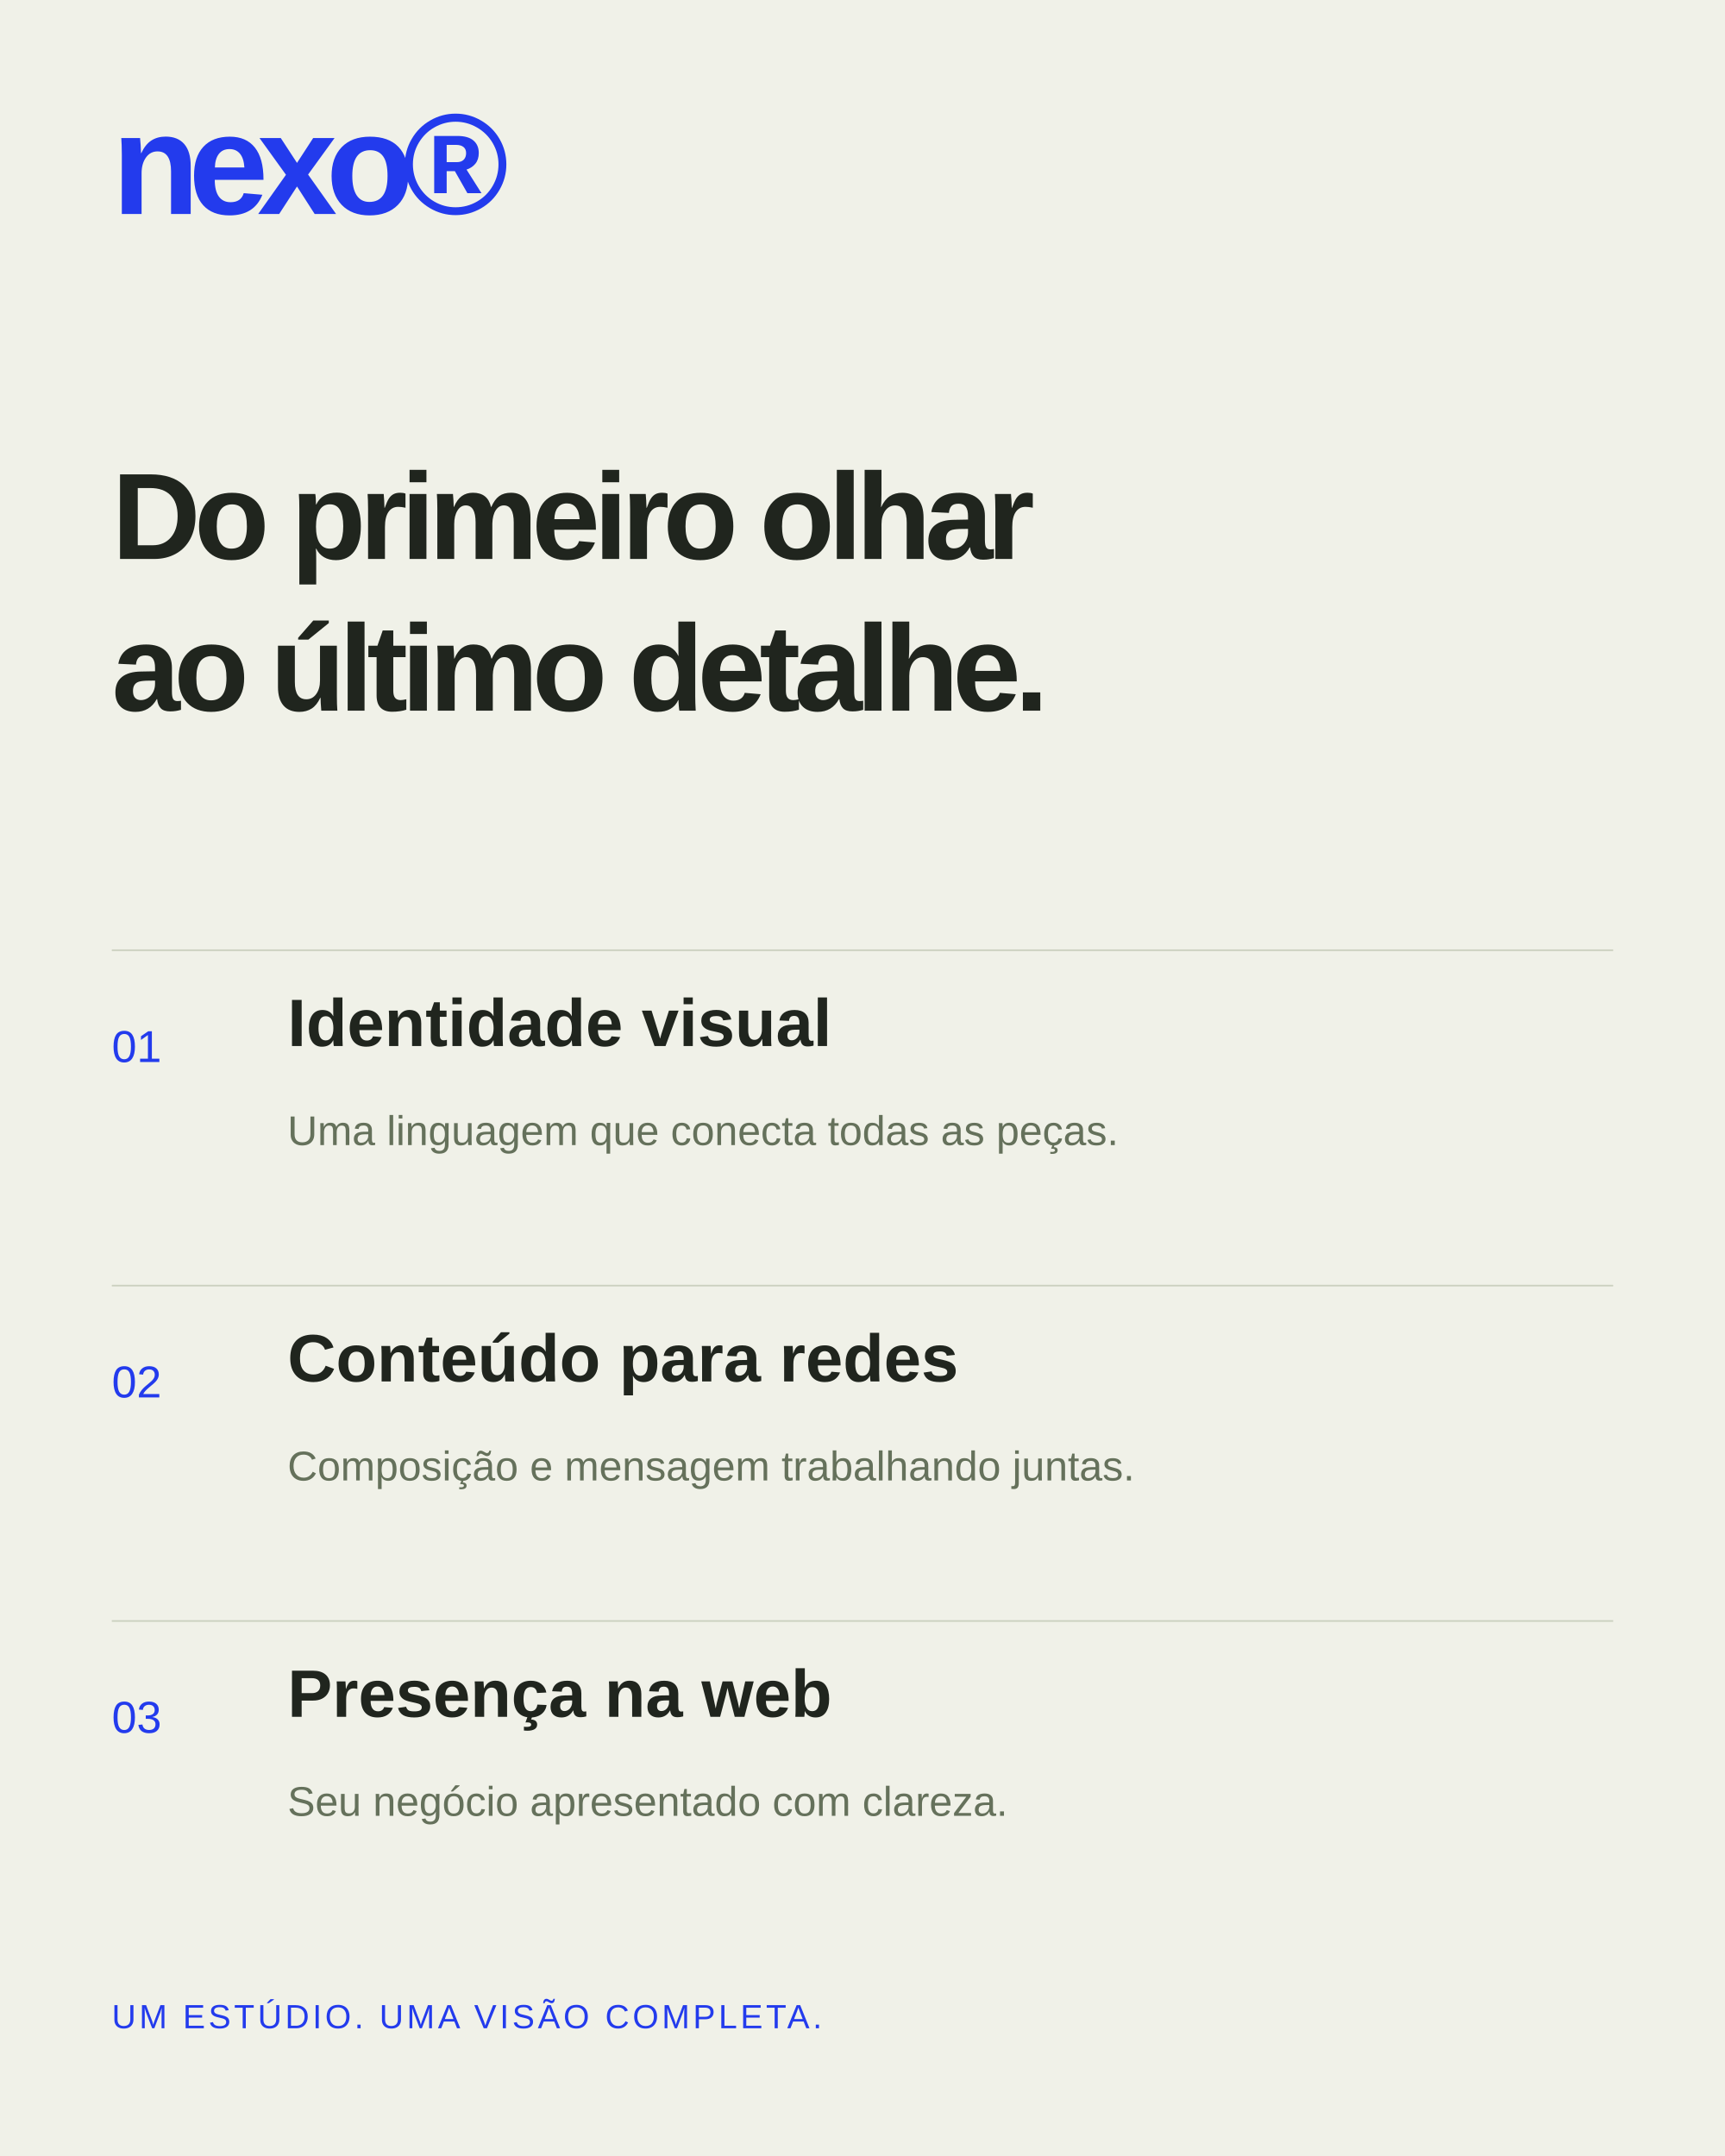
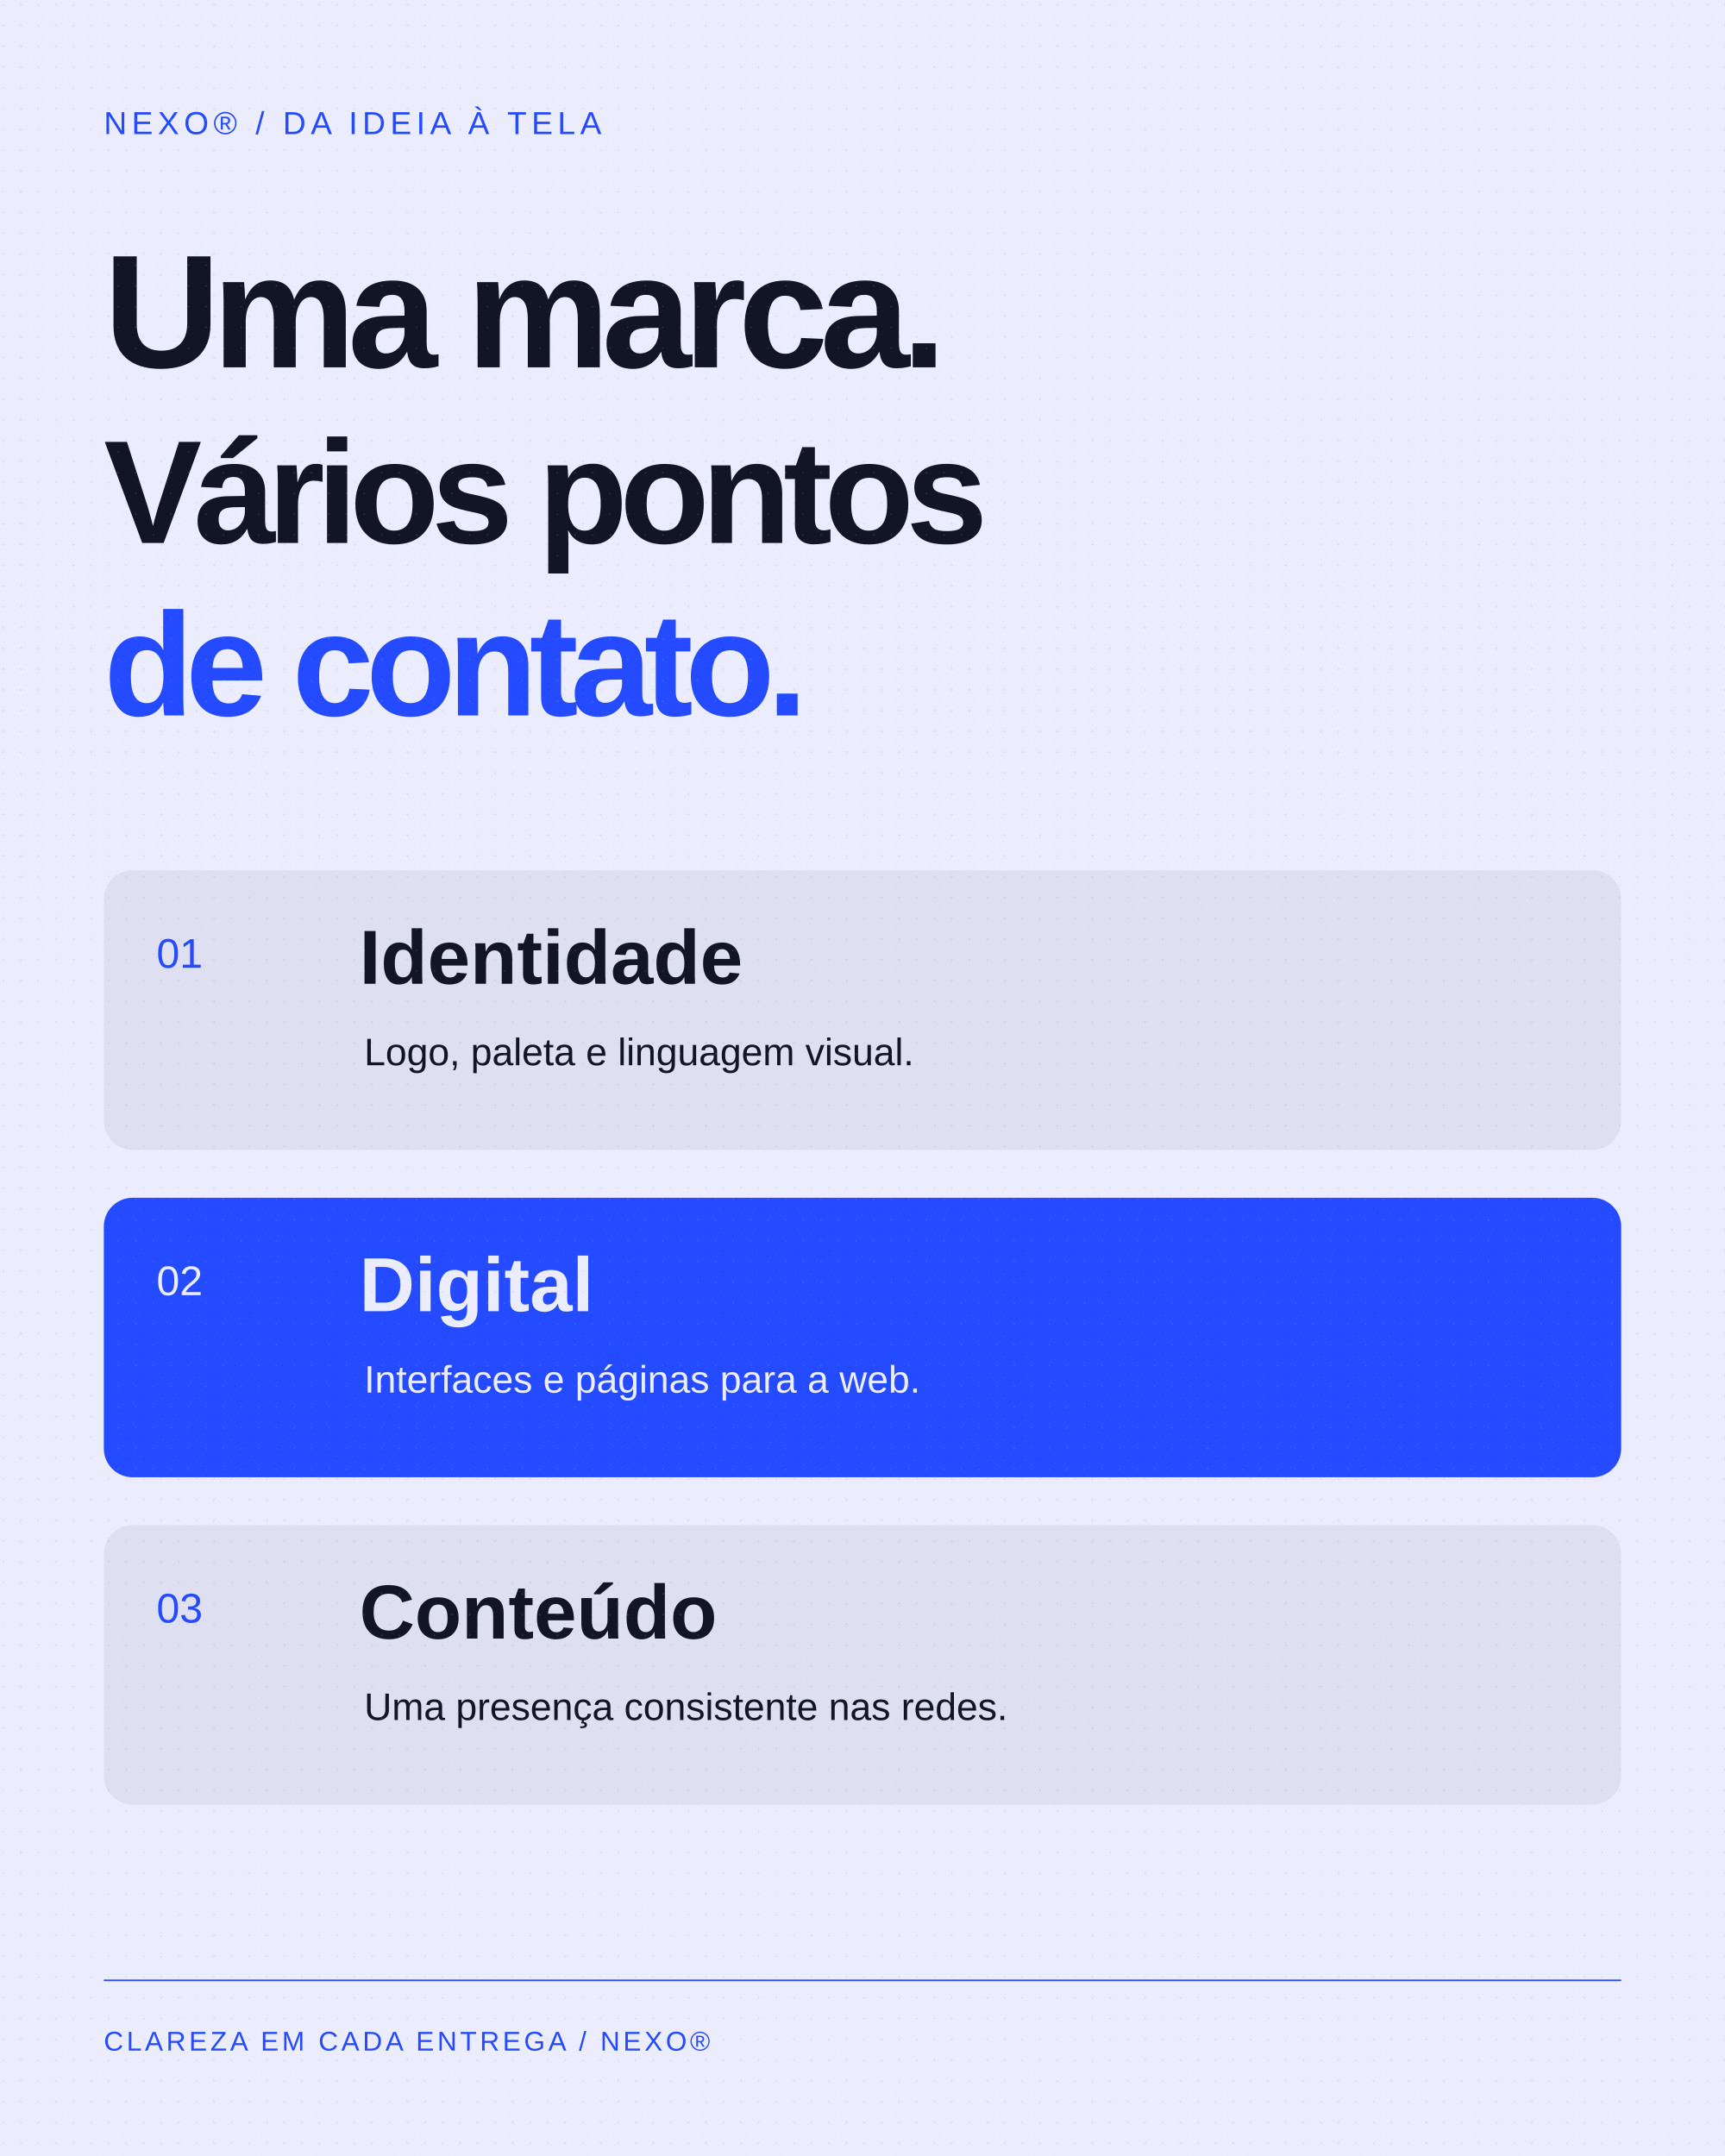
- <svg xmlns="http://www.w3.org/2000/svg" width="1080" height="1350" viewBox="0 0 1080 1350">
-   <rect width="1080" height="1350" fill="#f0f1e8" />
-   <text x="70" y="134" fill="#233bed" font-size="90" font-family="Arial, sans-serif" font-weight="700" letter-spacing="-7">nexo®</text>
-   <text x="70" y="350" fill="#20251e" font-size="77" font-family="Arial, sans-serif" font-weight="700" letter-spacing="-4">Do primeiro olhar</text>
-   <text x="70" y="445" fill="#20251e" font-size="77" font-family="Arial, sans-serif" font-weight="700" letter-spacing="-4">ao último detalhe.</text>
-   <path d="M70 595H1010" stroke="#cbd0bf" />
-   <text x="70" y="665" fill="#233bed" font-size="28" font-family="Arial, sans-serif">01</text>
-   <text x="180" y="655" fill="#20251e" font-size="42" font-family="Arial, sans-serif" font-weight="700">Identidade visual</text>
-   <text x="180" y="717" fill="#65715b" font-size="26" font-family="Arial, sans-serif">Uma linguagem que conecta todas as peças.</text>
-   <path d="M70 805H1010" stroke="#cbd0bf" />
-   <text x="70" y="875" fill="#233bed" font-size="28" font-family="Arial, sans-serif">02</text>
-   <text x="180" y="865" fill="#20251e" font-size="42" font-family="Arial, sans-serif" font-weight="700">Conteúdo para redes</text>
-   <text x="180" y="927" fill="#65715b" font-size="26" font-family="Arial, sans-serif">Composição e mensagem trabalhando juntas.</text>
-   <path d="M70 1015H1010" stroke="#cbd0bf" />
-   <text x="70" y="1085" fill="#233bed" font-size="28" font-family="Arial, sans-serif">03</text>
-   <text x="180" y="1075" fill="#20251e" font-size="42" font-family="Arial, sans-serif" font-weight="700">Presença na web</text>
-   <text x="180" y="1137" fill="#65715b" font-size="26" font-family="Arial, sans-serif">Seu negócio apresentado com clareza.</text>
-   <text x="70" y="1270" fill="#233bed" font-size="21" font-family="Arial, sans-serif" letter-spacing="2">UM ESTÚDIO. UMA VISÃO COMPLETA.</text>
+ <svg xmlns="http://www.w3.org/2000/svg" width="1080" height="1350" viewBox="0 0 1080 1350" role="img">
+   <defs>
+     <pattern id="grain" width="11" height="13" patternUnits="userSpaceOnUse">
+       <circle cx="2" cy="3" r=".6" fill="#000" opacity=".06" />
+       <circle cx="8" cy="10" r=".5" fill="#fff" opacity=".15" />
+     </pattern>
+     <filter id="shadow" x="-40%" y="-40%" width="180%" height="180%">
+       <feDropShadow dx="9" dy="16" stdDeviation="14" flood-opacity=".17" />
+     </filter>
+   </defs>
+   <rect x="0" y="0" width="1080" height="1350" rx="0" fill="#ececff" />
+   <text x="65" y="84" fill="#244bff" font-family="Arial, sans-serif" font-size="20" font-weight="400" letter-spacing="3">NEXO® / DA IDEIA À TELA</text>
+   <text x="65" y="230" fill="#111525" font-family="Arial, sans-serif" font-size="101" font-weight="700" letter-spacing="-5">Uma marca.</text>
+   <text x="65" y="340" fill="#111525" font-family="Arial, sans-serif" font-size="92" font-weight="700" letter-spacing="-5">Vários pontos</text>
+   <text x="65" y="448" fill="#244bff" font-family="Arial, sans-serif" font-size="92" font-weight="700" letter-spacing="-5">de contato.</text>
+   <rect x="65" y="545" width="950" height="175" rx="18" fill="#dedff0" />
+   <text x="98" y="606" fill="#244bff" font-family="Arial, sans-serif" font-size="26" font-weight="400">01</text>
+   <text x="225" y="616" fill="#111525" font-family="Arial, sans-serif" font-size="48" font-weight="700">Identidade</text>
+   <text x="228" y="667" fill="#111525" font-family="Arial, sans-serif" font-size="24" font-weight="400">Logo, paleta e linguagem visual.</text>
+   <rect x="65" y="750" width="950" height="175" rx="18" fill="#244bff" />
+   <text x="98" y="811" fill="#ececff" font-family="Arial, sans-serif" font-size="26" font-weight="400">02</text>
+   <text x="225" y="821" fill="#ececff" font-family="Arial, sans-serif" font-size="48" font-weight="700">Digital</text>
+   <text x="228" y="872" fill="#ececff" font-family="Arial, sans-serif" font-size="24" font-weight="400">Interfaces e páginas para a web.</text>
+   <rect x="65" y="955" width="950" height="175" rx="18" fill="#dedff0" />
+   <text x="98" y="1016" fill="#244bff" font-family="Arial, sans-serif" font-size="26" font-weight="400">03</text>
+   <text x="225" y="1026" fill="#111525" font-family="Arial, sans-serif" font-size="48" font-weight="700">Conteúdo</text>
+   <text x="228" y="1077" fill="#111525" font-family="Arial, sans-serif" font-size="24" font-weight="400">Uma presença consistente nas redes.</text>
+   <path d="M65 1240H1015" stroke="#244bff" />
+   <text x="65" y="1284" fill="#244bff" font-family="Arial, sans-serif" font-size="17" font-weight="400" letter-spacing="2">CLAREZA EM CADA ENTREGA / NEXO®</text>
+   <rect x="0" y="0" width="1080" height="1350" rx="0" fill="url(#grain)" />
</svg>
